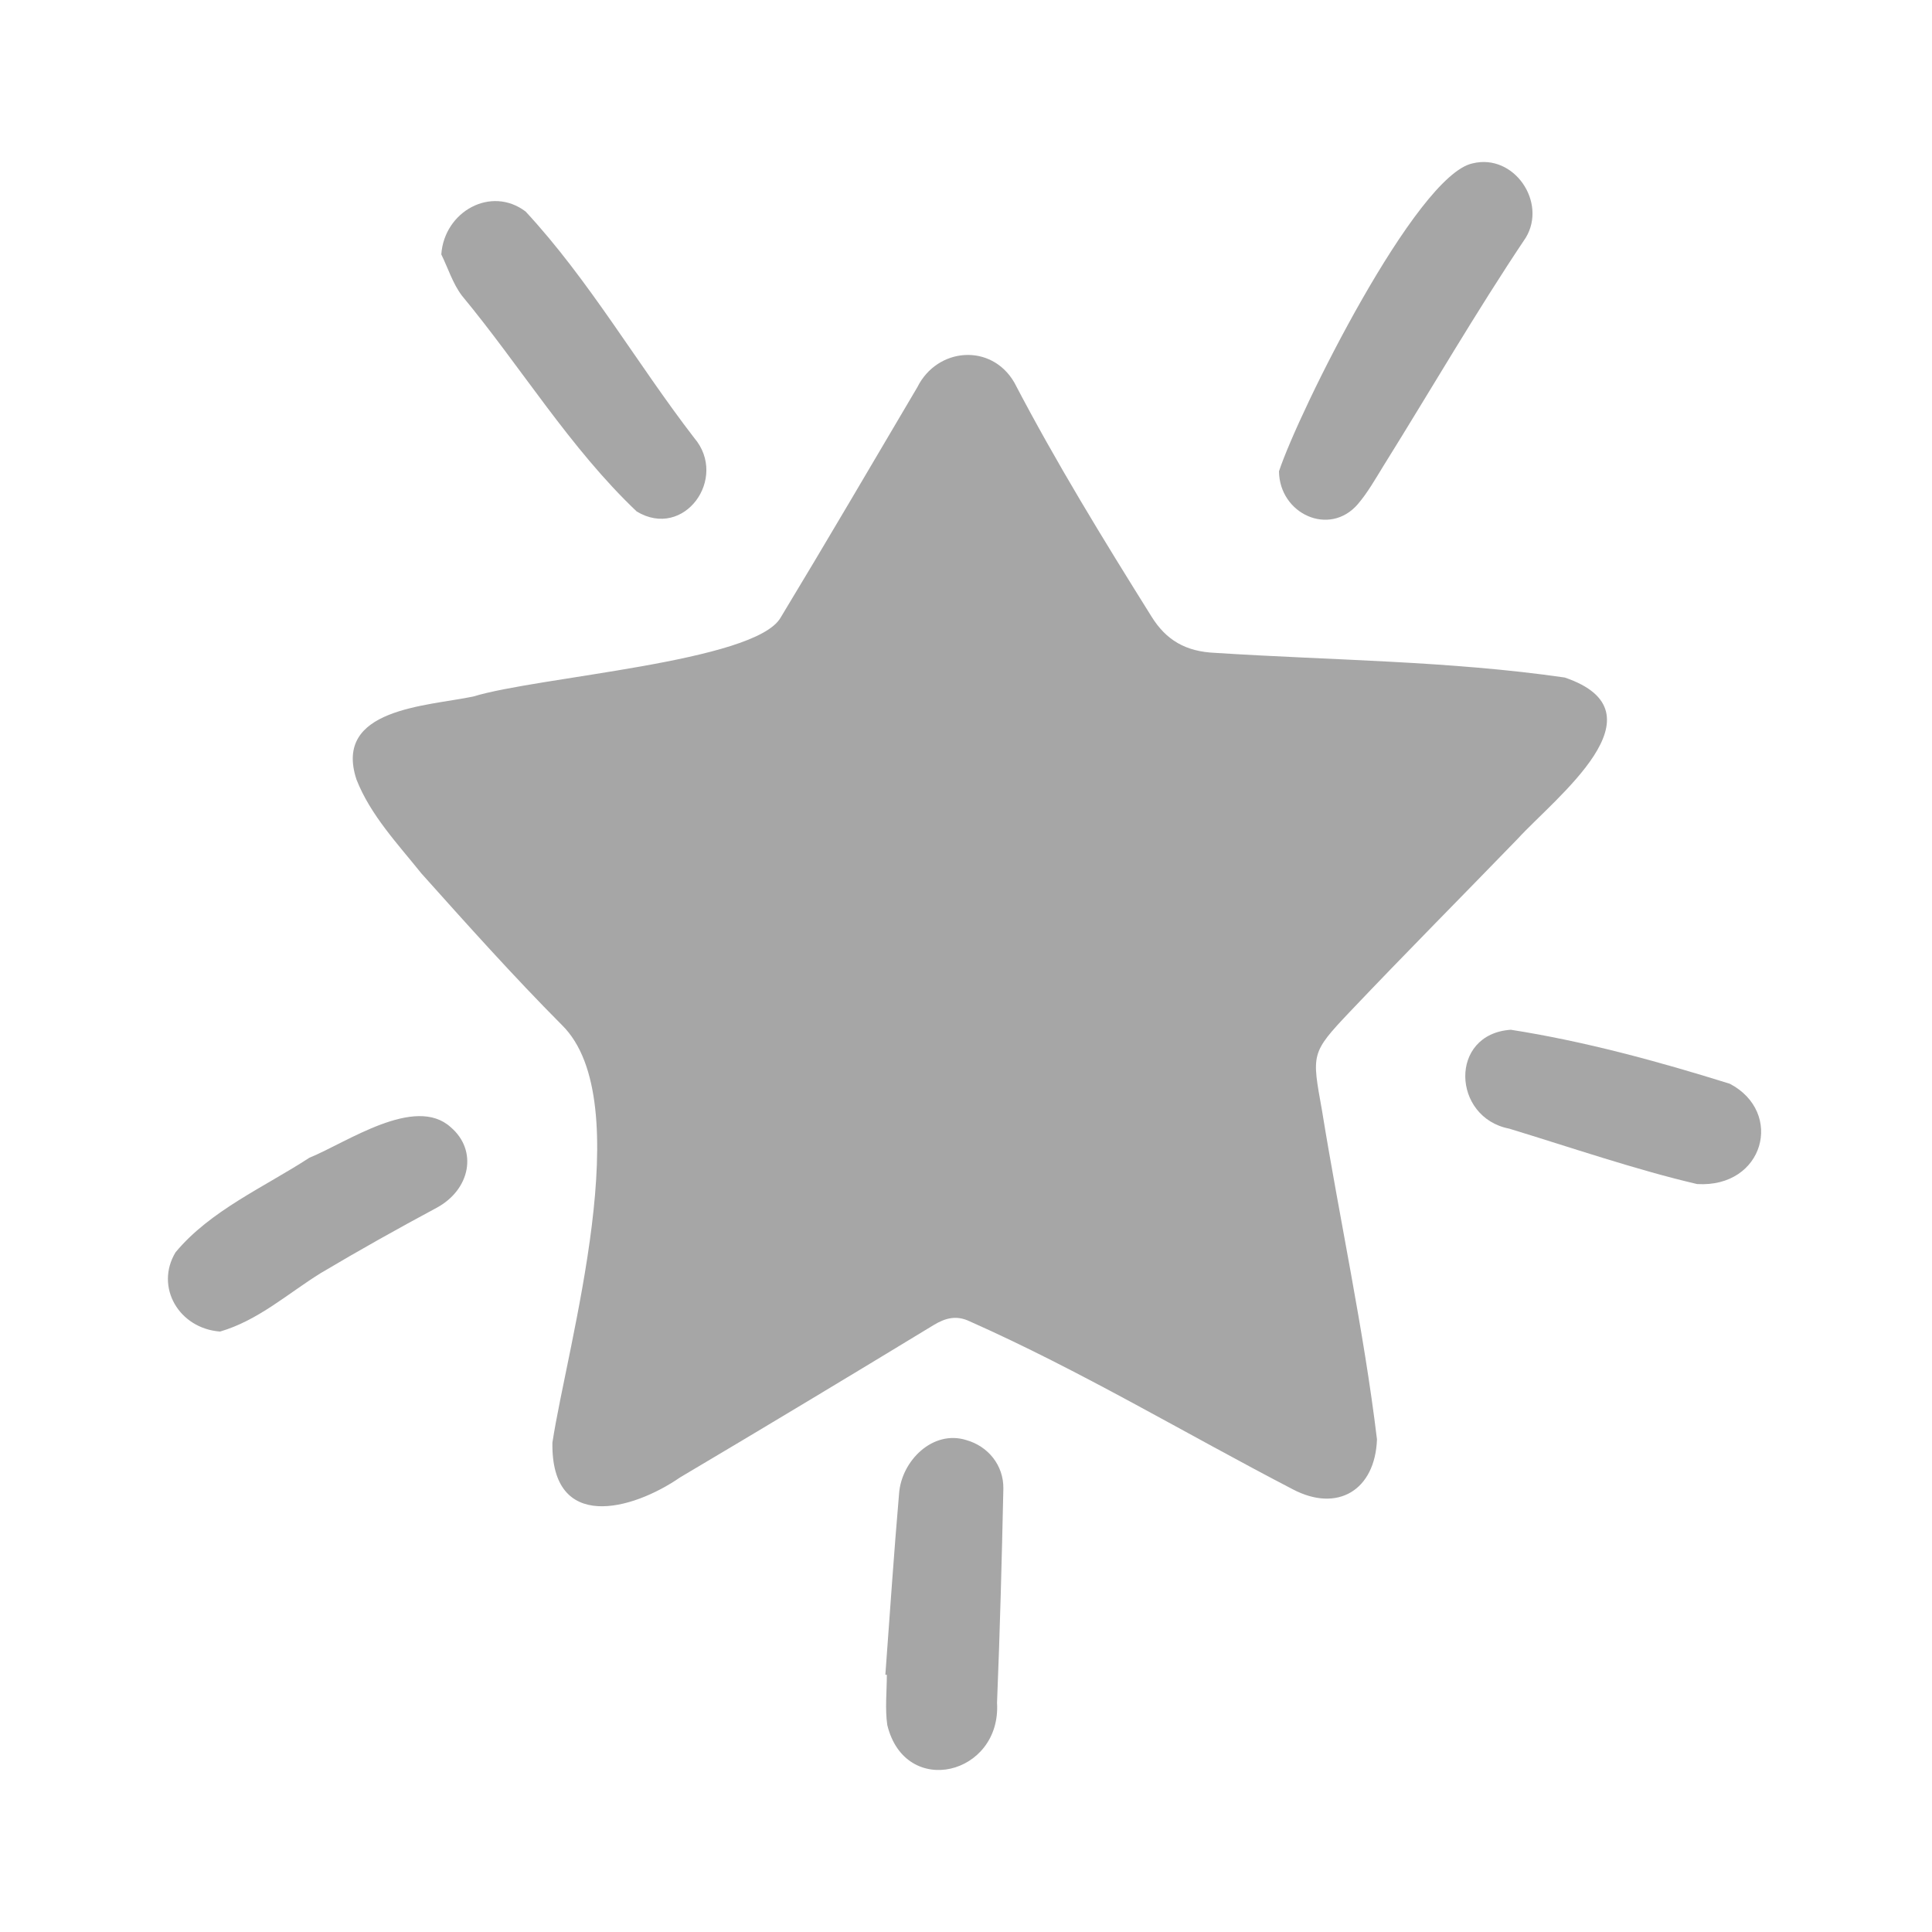
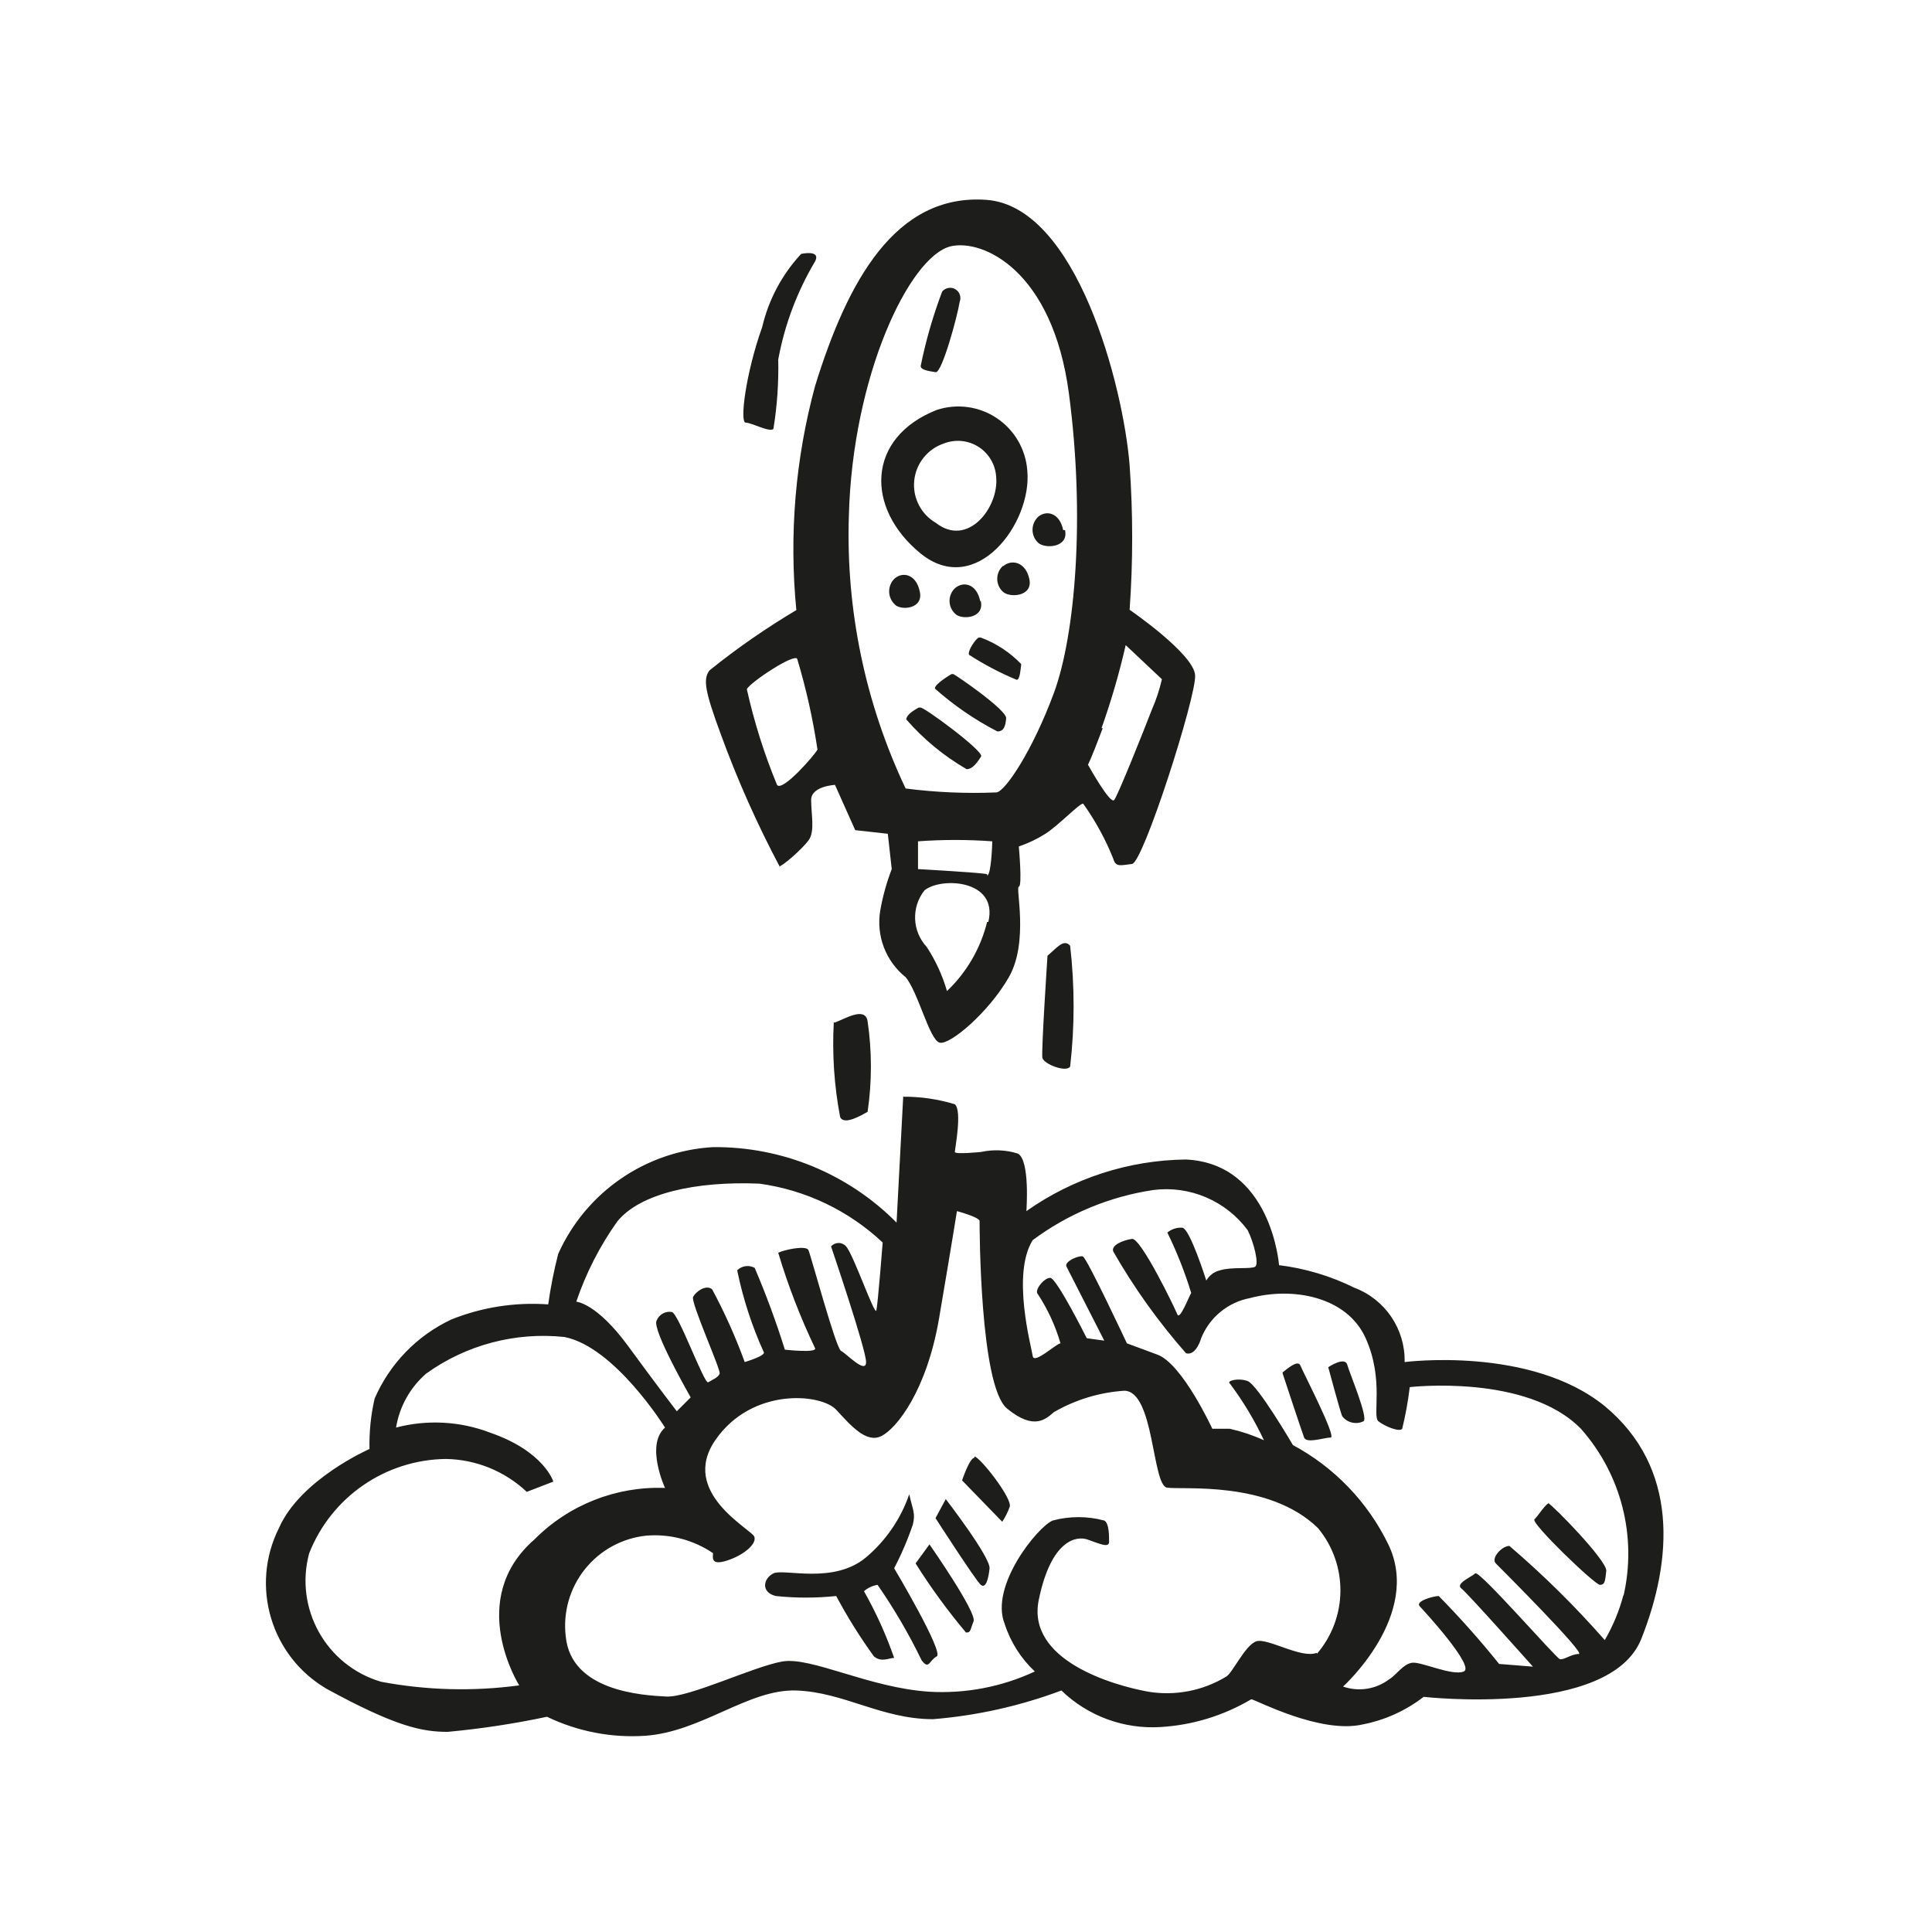
- <svg xmlns="http://www.w3.org/2000/svg" width="800px" height="800px" viewBox="0 0 960 960" fill="none">
-   <g id="SVGRepo_bgCarrier" stroke-width="0" />
-   <g id="SVGRepo_tracerCarrier" stroke-linecap="round" stroke-linejoin="round" />
-   <g id="SVGRepo_iconCarrier">
-     <path d="M274.488 716.853C281.881 668.164 317.688 547.155 279.237 509.358C255.101 485.078 232.229 459.52 209.385 433.999C197.677 419.382 184.032 404.986 177.125 387.317C165.532 352.045 211.705 350.961 235.133 346.106C267.185 336.224 375.151 329.017 387.891 306.881C410.861 268.906 433.257 230.588 455.833 192.378C465.68 172.608 492.575 170.344 504.022 190.094C524.785 229.899 548.279 268.14 572.092 306.223C579.353 318.028 589.133 323.794 603.859 324.407C661.664 328.136 720.21 328.346 777.533 336.662C828.463 354.015 772.965 396.212 754.098 416.834C726.386 445.454 698.299 473.715 670.874 502.606C651.169 523.364 651.873 523.653 656.882 551.713C665.715 606.204 677.603 660.486 684.214 715.214C683.289 740.428 664.653 751.771 642.326 739.999C588.769 712.188 536.928 681.023 481.72 656.517C475.366 653.507 469.9 654.782 463.915 658.42C422.075 683.855 380.126 709.112 338.002 734.072C313.986 750.633 273.808 761.446 274.488 716.853Z" fill="#a6a6a6" />
-     <path d="M635.523 234.171C645.401 204.453 703.594 87.149 731.704 81.185C752.257 76.098 768.829 100.44 758.157 118.1C733.359 155.059 710.965 193.768 687.384 231.572C683.405 238.031 679.612 244.735 674.732 250.475C660.614 266.896 635.731 255.354 635.523 234.171Z" fill="#a6a6a6" />
-     <path d="M219.281 126.411C220.754 105.076 244.025 92.122 261.174 105.106C292.777 139.174 316.507 180.724 344.975 217.63C361.988 237.591 339.922 268.343 316.383 254.16C283.243 222.724 258.776 182.195 229.56 146.955C225.004 140.967 222.652 133.301 219.281 126.411Z" fill="#a6a6a6" />
-     <path d="M439.93 832.16C442.142 802.116 444.161 772.055 446.752 742.044C447.997 725.767 463.579 710.362 480.12 715.558C490.951 718.601 498.744 728.064 498.564 739.72C497.782 775.161 496.874 810.638 495.42 846.053C497.609 882.032 449.789 893.791 440.884 857.15C439.71 848.993 440.662 840.528 440.662 832.201C440.418 832.187 440.174 832.174 439.93 832.16Z" fill="#a6a6a6" />
-     <path d="M109.355 661.644C88.892 660.118 76.904 639.476 87.194 622.31C104.413 601.524 131.344 589.855 153.729 575.28C172.349 567.69 206.194 543.955 223.963 560.106C237.495 571.651 233.774 591.121 216.889 600.184C197.502 610.59 178.286 621.352 159.374 632.595C142.904 642.826 128.376 656.079 109.355 661.644Z" fill="#a6a6a6" />
-     <path d="M843.281 588.35C813.417 581.43 779.835 569.928 749.885 560.808C721.515 555.294 719.849 513.789 750.719 511.68C787.302 517.392 824.191 527.459 859.548 538.516C886.595 552.742 876.577 590.349 843.281 588.35Z" fill="#a6a6a6" />
-   </g>
+ <svg xmlns="http://www.w3.org/2000/svg" width="800px" height="800px" viewBox="0 0 64 64">
+   <path d="m30.24 50.5c.09-.38 0-.46-.12-1a4.76 4.76 0 0 1 -1.42 2.08c-1.08.92-2.74.37-3.08.54s-.42.63.08.75a9.52 9.52 0 0 0 2 0 17.35 17.35 0 0 0 1.25 2c.25.21.5.05.67.05a13.48 13.48 0 0 0 -1-2.21.92.92 0 0 1 .45-.21 18.52 18.52 0 0 1 1.46 2.5c.25.33.25 0 .5-.13s-1.41-2.92-1.41-2.92a10.12 10.12 0 0 0 .62-1.45zm.09 1.29a20.6 20.6 0 0 0 1.67 2.29c.17 0 .13-.08.25-.37s-1.46-2.55-1.46-2.55zm.66-1.5s1.34 2.08 1.5 2.21.25-.17.29-.54-1.45-2.3-1.45-2.3zm1.29-2c-.16 0-.41.75-.41.75l1.33 1.37a2.28 2.28 0 0 0 .25-.5c.08-.29-1-1.66-1.17-1.66zm10.21-2.79s.63 1.91.71 2.12.67 0 .88 0-.92-2.17-1-2.38-.42.09-.59.22zm1.51-.21s.38 1.42.46 1.62a.57.57 0 0 0 .71.17c.16-.12-.46-1.58-.54-1.87s-.63.08-.63.08zm7.33 4.5c-.12 0-.37.42-.5.54s2 2.17 2.17 2.17.17-.13.21-.46-1.8-2.21-1.93-2.25zm-20.33-37.46c.21 0 .71-1.83.79-2.33a.34.34 0 0 0 -.58-.34 15.79 15.79 0 0 0 -.71 2.46c-.01.13.24.17.5.21zm3.7 19.33s-.21 3.17-.17 3.38.8.5.92.29a17.53 17.53 0 0 0 0-4c-.21-.25-.45.08-.75.33zm18.46 14.92c-2.46-2-6.63-1.46-6.63-1.46a2.57 2.57 0 0 0 -1.66-2.46 7.78 7.78 0 0 0 -2.5-.75s-.25-3.37-3.09-3.5a9.36 9.36 0 0 0 -5.28 1.71s.13-1.71-.29-1.91a2.4 2.4 0 0 0 -1.21-.05s-.87.09-.87 0 .25-1.37 0-1.58a5.75 5.75 0 0 0 -1.71-.25l-.22 4.17a8.45 8.45 0 0 0 -6.08-2.5 6 6 0 0 0 -5.13 3.54 15.25 15.25 0 0 0 -.33 1.67 7.22 7.22 0 0 0 -3.21.5 5.16 5.16 0 0 0 -2.54 2.62 6.77 6.77 0 0 0 -.17 1.67s-2.29 1-3 2.62a4.06 4.06 0 0 0 1.59 5.33c2.29 1.25 3.16 1.42 4 1.42a28.61 28.61 0 0 0 3.29-.5 6.5 6.5 0 0 0 3.25.63c1.87-.13 3.42-1.55 5-1.5s2.83.95 4.54.95a15.75 15.75 0 0 0 4.25-.95 4.34 4.34 0 0 0 3.29 1.21 6.66 6.66 0 0 0 3-.92c.12 0 2.29 1.17 3.71.83a4.78 4.78 0 0 0 2-.91s6.17.7 7.21-1.92 1.25-5.67-1.21-7.71zm-32.71-6.12c.75-.92 2.58-1.34 4.71-1.25a7.44 7.44 0 0 1 4.08 1.95s-.16 2.05-.21 2.25-.75-1.83-1-2.12a.33.33 0 0 0 -.5 0s1.16 3.41 1.16 3.83-.66-.29-.83-.37-1-3.17-1.08-3.34-.84 0-1 .09a21.94 21.94 0 0 0 1.22 3.16c.08.17-1 .05-1 .05a28.74 28.74 0 0 0 -1-2.71.49.49 0 0 0 -.58.08 12.8 12.8 0 0 0 .88 2.71c.08.12-.63.33-.63.33a18.36 18.36 0 0 0 -1.08-2.41c-.21-.17-.54.08-.63.25s.92 2.41.88 2.54-.25.21-.38.29-1-2.33-1.21-2.33a.46.46 0 0 0 -.5.29c-.16.29 1.13 2.54 1.13 2.54l-.46.46s-.58-.75-1.62-2.17-1.71-1.46-1.71-1.46a10.29 10.29 0 0 1 1.36-2.66zm-2.75 10.54c-2.29 2-.5 4.83-.5 4.83a14.34 14.34 0 0 1 -4.58-.12 3.49 3.49 0 0 1 -2.38-4.25 4.93 4.93 0 0 1 4.54-3.13 4 4 0 0 1 2.67 1.09l.88-.34s-.3-1-2.09-1.62a5.1 5.1 0 0 0 -3.12-.17 3 3 0 0 1 1-1.79 6.65 6.65 0 0 1 4.58-1.21c1.67.33 3.33 3 3.33 3-.66.58 0 2 0 2a5.79 5.79 0 0 0 -4.33 1.71zm25.92 3.75c-.5.21-1.63-.5-2-.38s-.79 1.05-1 1.17a3.79 3.79 0 0 1 -2.58.5c-1.17-.21-4.04-1.04-3.63-3.04s1.25-2.13 1.62-2 .71.29.71.08 0-.63-.16-.71a3.29 3.29 0 0 0 -1.71 0c-.5.21-2.09 2.17-1.59 3.42a3.72 3.72 0 0 0 1 1.58 7.27 7.27 0 0 1 -3.5.67c-2-.13-3.91-1.17-4.87-1s-3.09 1.2-3.84 1.16-3.16-.16-3.33-2a3 3 0 0 1 2.67-3.33 3.44 3.44 0 0 1 2.21.58c0 .13-.09.42.45.25s1-.54.92-.79-2.5-1.46-1.29-3.21 3.5-1.54 4-1 1 1.12 1.5.87 1.5-1.5 1.91-3.91.59-3.54.59-3.54.75.2.75.33 0 5.46.91 6.21 1.3.33 1.55.12a5.36 5.36 0 0 1 2.33-.71c1 0 .92 3.13 1.42 3.21s3.37-.25 5 1.34a3.23 3.23 0 0 1 -.04 4.17zm10.16-1.92a6 6 0 0 1 -.62 1.5 31 31 0 0 0 -3.16-3.12c-.25 0-.62.41-.45.58s3 3 2.75 3-.5.21-.63.17-2.67-2.96-2.8-2.84-.67.34-.46.5 2.37 2.59 2.37 2.59l-1.12-.09a30 30 0 0 0 -2-2.25c-.17 0-.79.17-.63.34s1.84 2 1.46 2.16-1.41-.33-1.71-.29-.54.42-.75.54a1.64 1.64 0 0 1 -1.54.25s2.63-2.37 1.5-4.71a7.41 7.41 0 0 0 -3.16-3.29s-1.17-2-1.5-2.12-.71 0-.59.08a10.84 10.84 0 0 1 1.13 1.88 5.83 5.83 0 0 0 -1.13-.38h-.58s-1-2.17-1.83-2.46l-1-.37s-1.33-2.84-1.46-2.88-.63.17-.54.34l1.25 2.45-.58-.08s-1-2-1.21-2-.54.42-.41.54a6 6 0 0 1 .75 1.63c-.13 0-.88.71-.92.42s-.71-2.71 0-3.84a8.91 8.91 0 0 1 4-1.66 3.36 3.36 0 0 1 3.12 1.33c.21.42.38 1.12.25 1.21s-.79 0-1.16.12a.71.71 0 0 0 -.46.34s-.54-1.71-.79-1.75a.7.7 0 0 0 -.5.16 13.54 13.54 0 0 1 .79 2c-.08.13-.38.92-.46.71s-1.21-2.54-1.5-2.5-.71.21-.62.42a20.56 20.56 0 0 0 2.41 3.37c.34.09.5-.5.5-.5a2.18 2.18 0 0 1 1.62-1.33c1.42-.38 3.21-.05 3.83 1.33s.21 2.58.42 2.75.71.37.79.25a11.75 11.75 0 0 0 .25-1.38s3.88-.45 5.67 1.38a6.24 6.24 0 0 1 1.41 5.54zm-28.16-38.62a12.56 12.56 0 0 0 .16-2.3 9.82 9.82 0 0 1 1.22-3.25c.17-.33-.25-.29-.46-.25a5.34 5.34 0 0 0 -1.29 2.42c-.55 1.54-.75 3.17-.55 3.17s.79.33.92.21zm2 19.66a13 13 0 0 0 .21 3.13c.12.29.7-.05.91-.17a10.28 10.28 0 0 0 0-3c-.08-.5-.74-.08-1.08.04zm-1.83-5.16c.12 0 .79-.59 1-.88s.08-.87.08-1.33.79-.5.79-.5l.67 1.5 1.08.12.13 1.17a7.34 7.34 0 0 0 -.38 1.37 2.33 2.33 0 0 0 .84 2.21c.42.5.79 2.09 1.13 2.17s1.62-1 2.29-2.17.21-3 .33-3 0-1.33 0-1.33a4.14 4.14 0 0 0 .88-.42c.45-.29 1.12-1 1.25-1a8.69 8.69 0 0 1 1 1.83c.08.29.25.21.62.17s2.13-5.54 2.09-6.25-2.17-2.17-2.17-2.17a33.82 33.82 0 0 0 0-4.79c-.21-2.62-1.75-8.58-4.75-8.79s-4.59 2.67-5.67 6.17a20.68 20.68 0 0 0 -.62 7.42 24.77 24.77 0 0 0 -2.88 2c-.21.29-.16.66.38 2.12a34.7 34.7 0 0 0 1.95 4.38zm10.7-4.59a24.47 24.47 0 0 0 .8-2.75l1.2 1.13a5.58 5.58 0 0 1 -.33 1c-.29.75-1.12 2.83-1.25 3s-.87-1.17-.87-1.17.08-.12.49-1.21zm-3.79 6.42a4.72 4.72 0 0 1 -1.33 2.29 5.45 5.45 0 0 0 -.67-1.46 1.44 1.44 0 0 1 -.08-1.87c.52-.45 2.46-.38 2.12 1.04zm0-1.58c-.12-.05-2.29-.17-2.29-.17v-.92a16.81 16.81 0 0 1 2.46 0c0 .13-.04 1.13-.17 1.13zm-4.58-11.88c.12-4.62 2-8.58 3.37-8.92 1.07-.25 3.38.8 3.92 4.88s.21 8-.5 9.92-1.63 3.29-1.91 3.29a17.73 17.73 0 0 1 -3-.13 19.6 19.6 0 0 1 -1.88-9.04zm-1.71 4.75a21.38 21.38 0 0 1 .67 3c-.08.17-1.17 1.42-1.34 1.17a19.14 19.14 0 0 1 -1-3.17c.1-.22 1.59-1.21 1.67-1zm4.08-3.5c1.84 1.5 3.71-1 3.54-2.75a2.29 2.29 0 0 0 -3-2c-2.33.92-2.37 3.25-.54 4.75zm.78-3.64a1.27 1.27 0 0 1 1.73 1.12c.09 1-.94 2.34-2 1.51a1.45 1.45 0 0 1 .27-2.63zm-.8 4.91c-.12-.58-.56-.67-.83-.44a.59.59 0 0 0 0 .86c.17.21.96.17.83-.42zm2 .31c-.12-.58-.56-.66-.83-.43a.58.58 0 0 0 0 .85c.19.21.98.17.85-.42zm.75-1.16a.58.58 0 0 0 0 .85c.21.21 1 .17.88-.41s-.59-.67-.86-.44zm2-1.19c-.12-.58-.56-.67-.83-.44a.59.59 0 0 0 0 .86c.23.21 1.02.16.89-.42zm-2.79 3.56c-.08 0-.39.44-.33.57a9.93 9.93 0 0 0 1.58.83c.11 0 .13-.38.15-.52a3.59 3.59 0 0 0 -1.34-.88zm-.91 1.21s-.57.33-.55.48a10.08 10.08 0 0 0 2.07 1.42c.21 0 .27-.17.29-.44s-1.65-1.42-1.75-1.46zm-1.09 1.11c-.14.08-.39.22-.41.39a7.9 7.9 0 0 0 2 1.65c.21 0 .37-.25.48-.42s-1.93-1.67-2.01-1.62z" fill="#1d1d1b" />
</svg>
